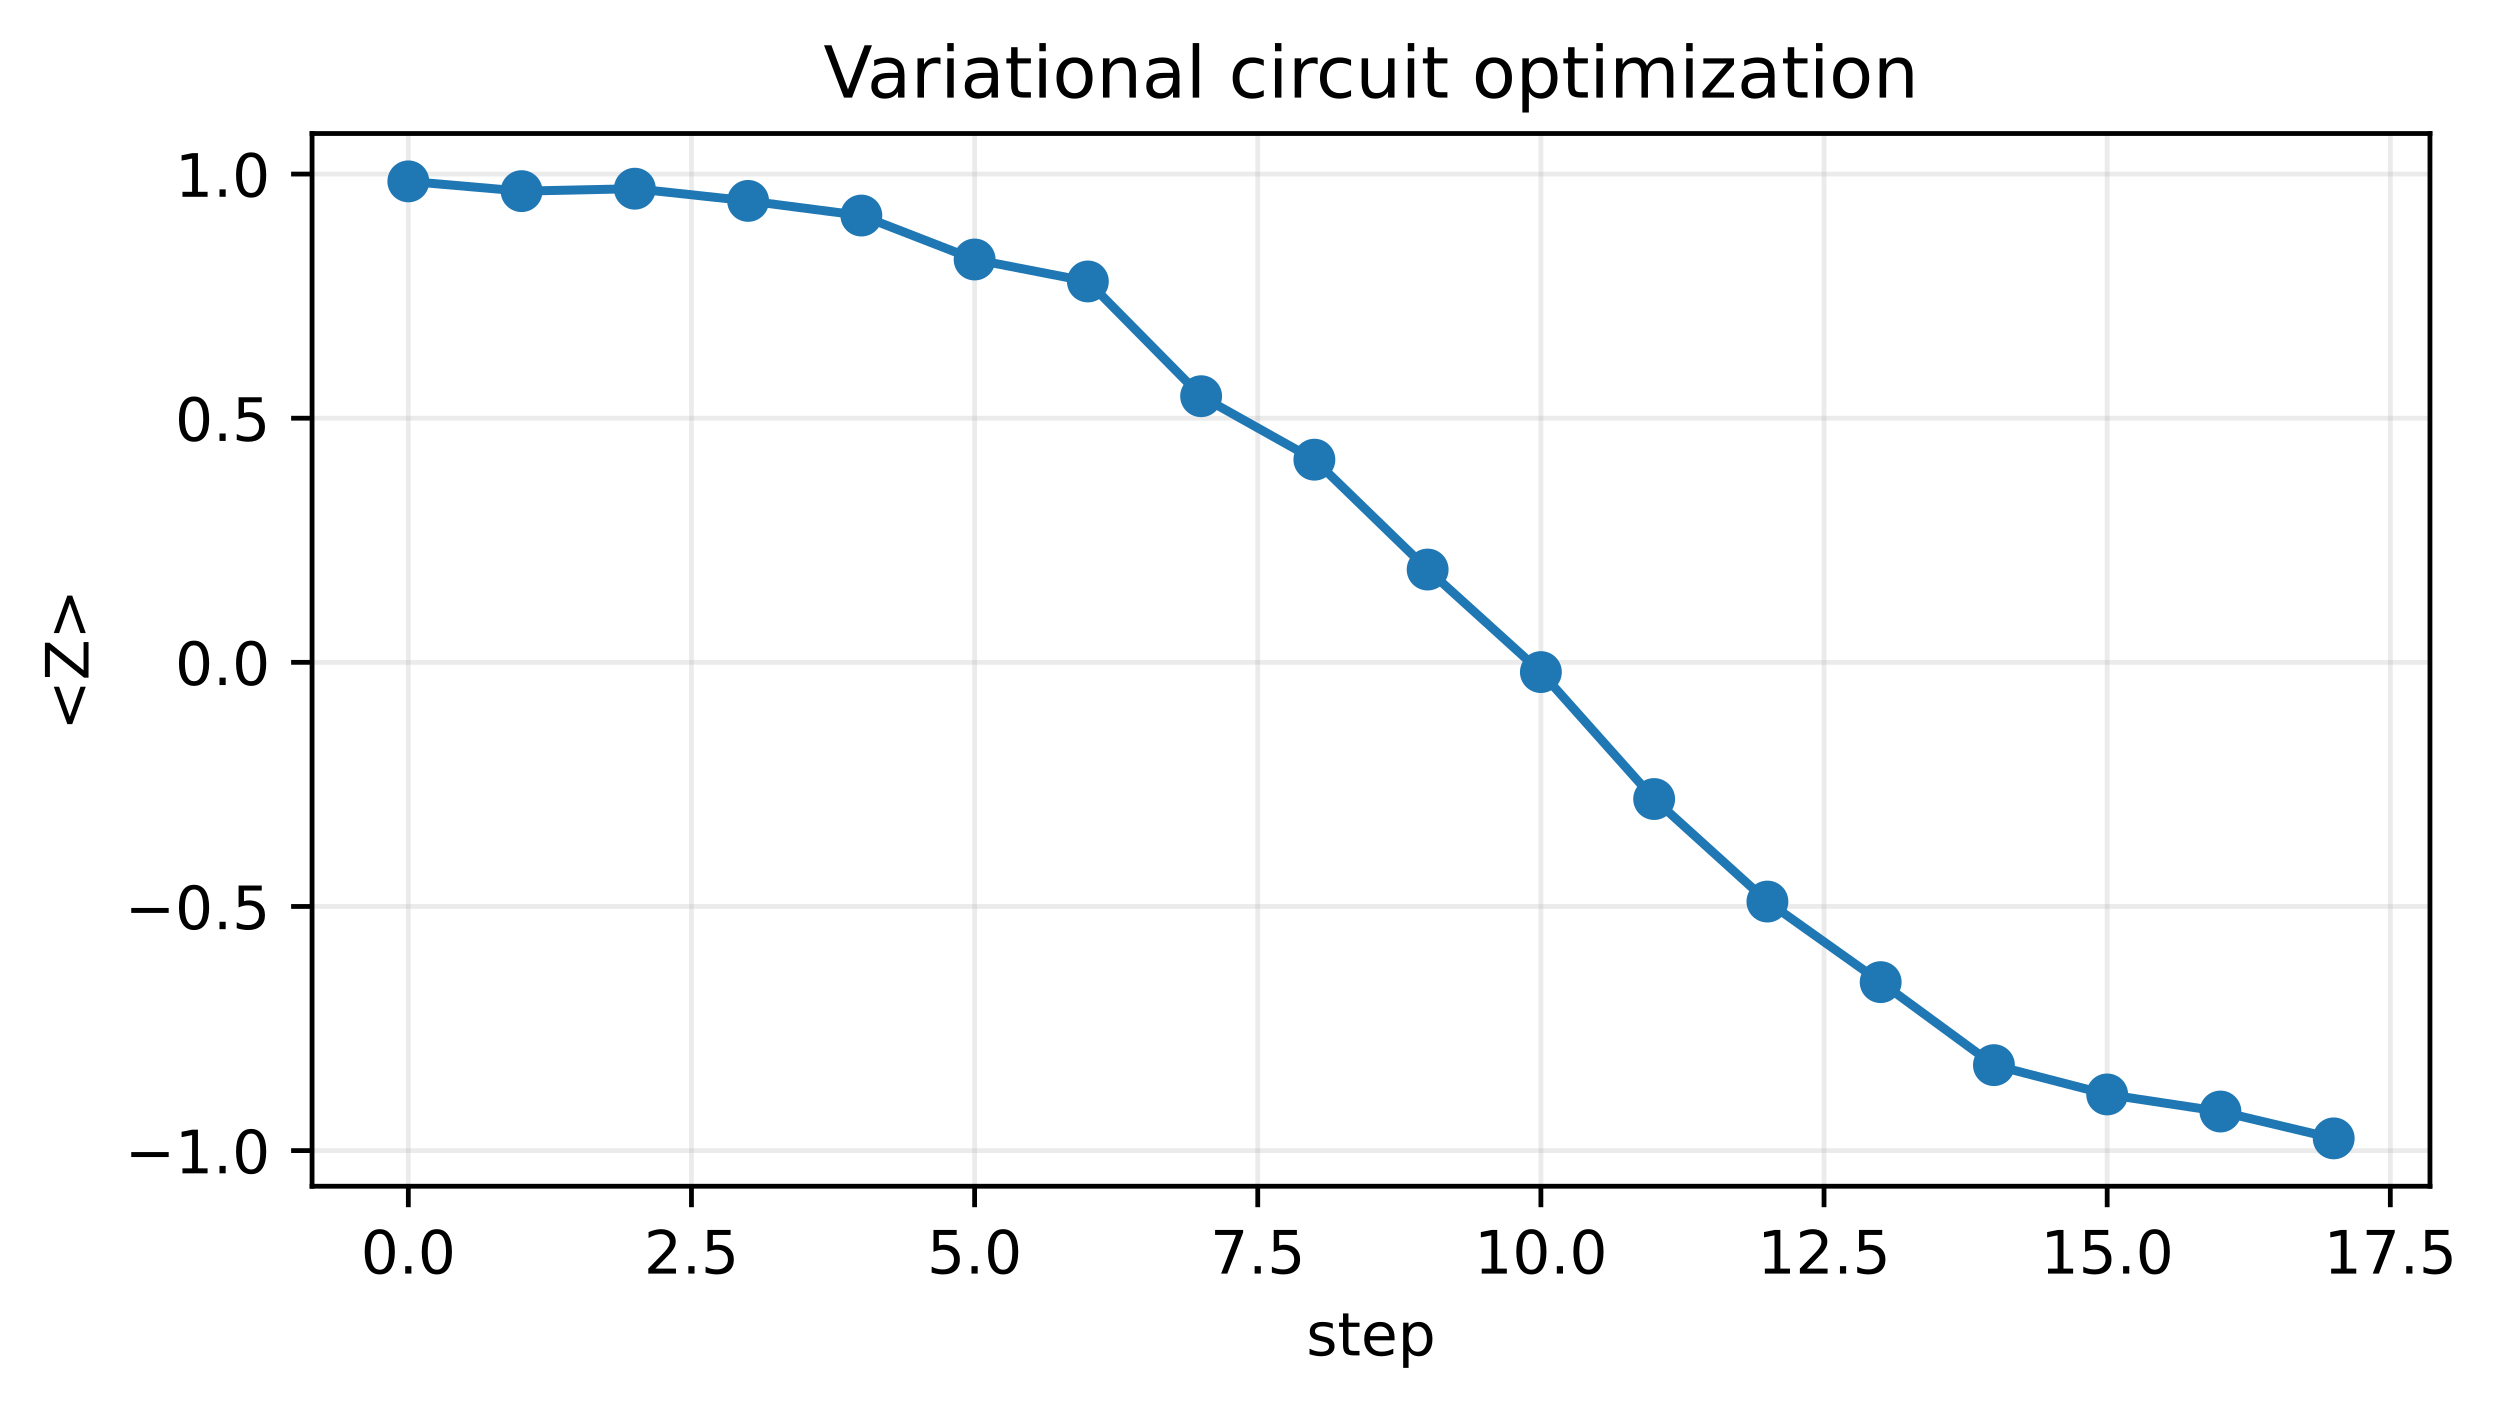
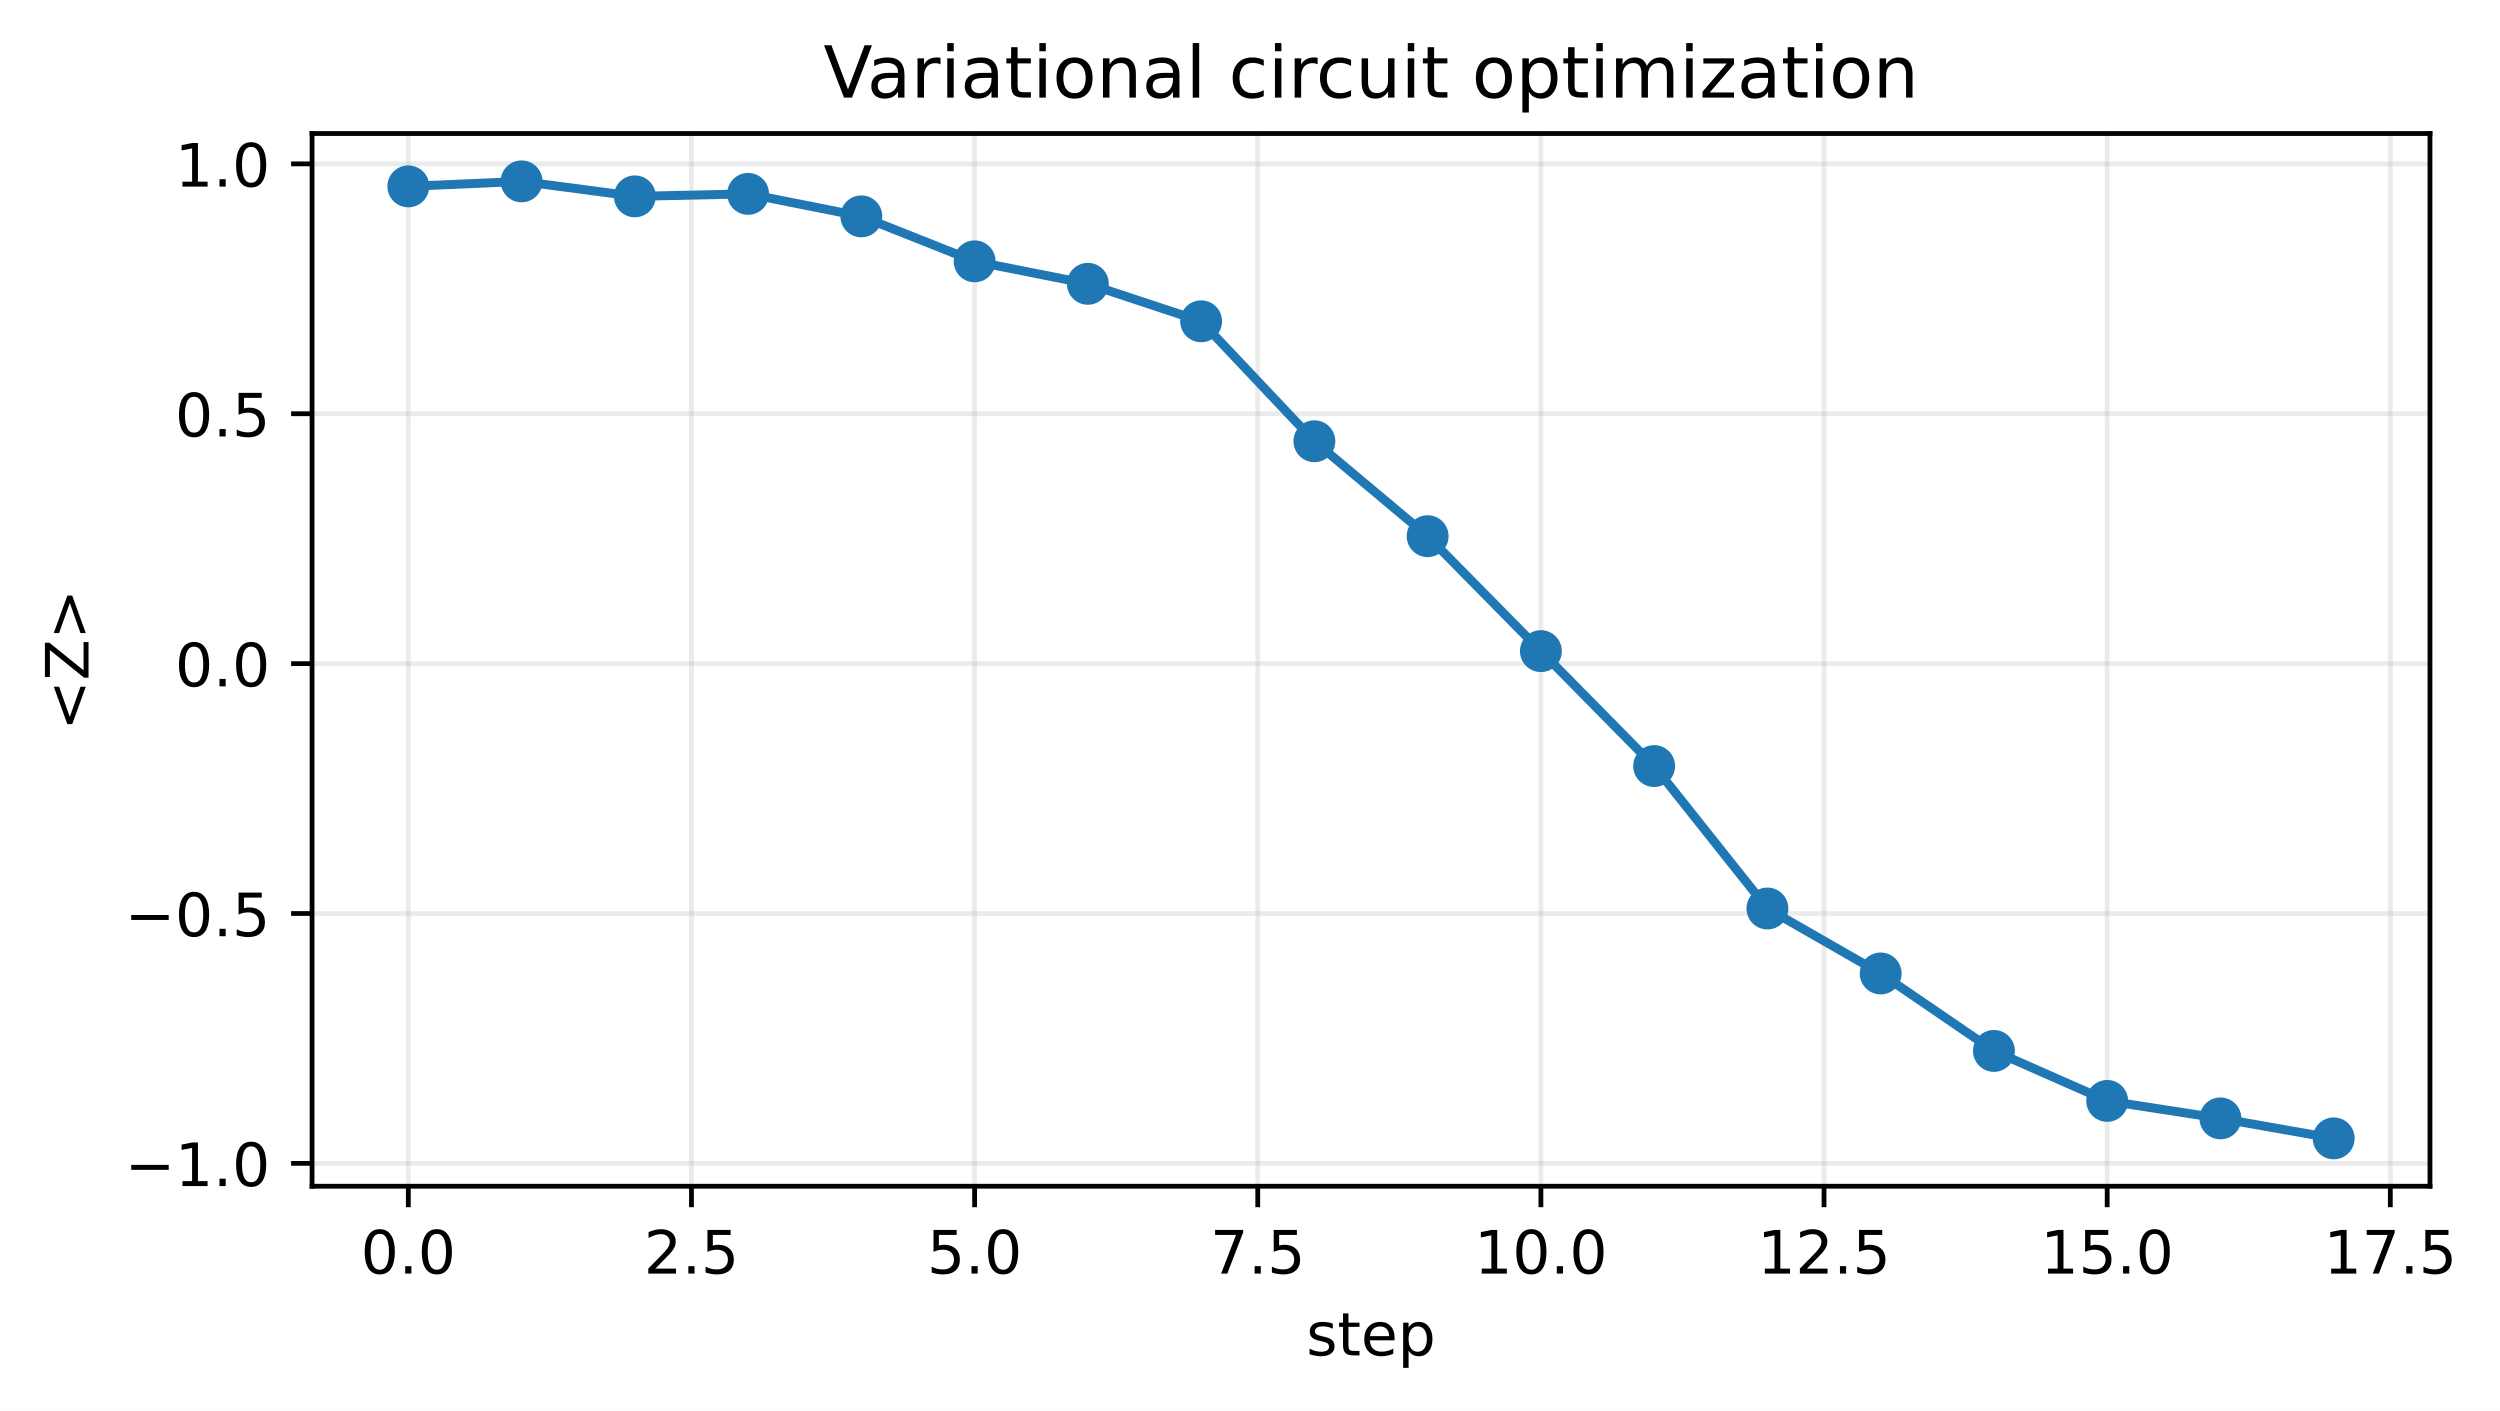
<svg xmlns="http://www.w3.org/2000/svg" xmlns:xlink="http://www.w3.org/1999/xlink" width="417.874pt" height="235.834pt" viewBox="0 0 417.874 235.834" version="1.1">
  <defs>
    <style type="text/css">*{stroke-linejoin: round; stroke-linecap: butt}</style>
  </defs>
  <g id="figure_1">
    <g id="patch_1">
      <path d="M 0 235.834  L 417.874 235.834  L 417.874 0  L 0 0  z " style="fill: #ffffff" />
    </g>
    <g id="axes_1">
      <g id="patch_2">
        <path d="M 52.161 198.278  L 406.167 198.278  L 406.167 22.318  L 52.161 22.318  z " style="fill: #ffffff" />
      </g>
      <g id="matplotlib.axis_1">
        <g id="xtick_1">
          <g id="line2d_1">
-             <path d="M 68.252 198.278  L 68.252 22.318  " clip-path="url(#pe0fb672bf2)" style="fill: none; stroke: #b0b0b0; stroke-opacity: 0.25; stroke-width: 0.8; stroke-linecap: square" />
+             <path d="M 68.252 198.278  L 68.252 22.318  " clip-path="url(#pea0db10904)" style="fill: none; stroke: #b0b0b0; stroke-opacity: 0.25; stroke-width: 0.8; stroke-linecap: square" />
          </g>
          <g id="line2d_2">
            <defs>
-               <path id="md05f18c66c" d="M 0 0  L 0 3.5  " style="stroke: #000000; stroke-width: 0.8" />
+               <path id="mef56e8b3b4" d="M 0 0  L 0 3.5  " style="stroke: #000000; stroke-width: 0.8" />
            </defs>
            <g>
-               <use xlink:href="#md05f18c66c" x="68.252" y="198.278" style="stroke: #000000; stroke-width: 0.8" />
+               <use xlink:href="#mef56e8b3b4" x="68.252" y="198.278" style="stroke: #000000; stroke-width: 0.8" />
            </g>
          </g>
          <g id="text_1">
            <g transform="translate(60.30057 212.8766) scale(0.1 -0.1)">
              <defs>
                <path id="DejaVuSans-30" d="M 2034 4250  Q 1547 4250 1301 3770  Q 1056 3291 1056 2328  Q 1056 1369 1301 889  Q 1547 409 2034 409  Q 2525 409 2770 889  Q 3016 1369 3016 2328  Q 3016 3291 2770 3770  Q 2525 4250 2034 4250  z M 2034 4750  Q 2819 4750 3233 4129  Q 3647 3509 3647 2328  Q 3647 1150 3233 529  Q 2819 -91 2034 -91  Q 1250 -91 836 529  Q 422 1150 422 2328  Q 422 3509 836 4129  Q 1250 4750 2034 4750  z " transform="scale(0.015625)" />
                <path id="DejaVuSans-2e" d="M 684 794  L 1344 794  L 1344 0  L 684 0  L 684 794  z " transform="scale(0.015625)" />
              </defs>
              <use xlink:href="#DejaVuSans-30" />
              <use xlink:href="#DejaVuSans-2e" transform="translate(63.62305 0)" />
              <use xlink:href="#DejaVuSans-30" transform="translate(95.41016 0)" />
            </g>
          </g>
        </g>
        <g id="xtick_2">
          <g id="line2d_3">
-             <path d="M 115.579 198.278  L 115.579 22.318  " clip-path="url(#pe0fb672bf2)" style="fill: none; stroke: #b0b0b0; stroke-opacity: 0.25; stroke-width: 0.8; stroke-linecap: square" />
+             <path d="M 115.579 198.278  L 115.579 22.318  " clip-path="url(#pea0db10904)" style="fill: none; stroke: #b0b0b0; stroke-opacity: 0.25; stroke-width: 0.8; stroke-linecap: square" />
          </g>
          <g id="line2d_4">
            <g>
-               <use xlink:href="#md05f18c66c" x="115.579" y="198.278" style="stroke: #000000; stroke-width: 0.8" />
+               <use xlink:href="#mef56e8b3b4" x="115.579" y="198.278" style="stroke: #000000; stroke-width: 0.8" />
            </g>
          </g>
          <g id="text_2">
            <g transform="translate(107.6276 212.8766) scale(0.1 -0.1)">
              <defs>
                <path id="DejaVuSans-32" d="M 1228 531  L 3431 531  L 3431 0  L 469 0  L 469 531  Q 828 903 1448 1529  Q 2069 2156 2228 2338  Q 2531 2678 2651 2914  Q 2772 3150 2772 3378  Q 2772 3750 2511 3984  Q 2250 4219 1831 4219  Q 1534 4219 1204 4116  Q 875 4013 500 3803  L 500 4441  Q 881 4594 1212 4672  Q 1544 4750 1819 4750  Q 2544 4750 2975 4387  Q 3406 4025 3406 3419  Q 3406 3131 3298 2873  Q 3191 2616 2906 2266  Q 2828 2175 2409 1742  Q 1991 1309 1228 531  z " transform="scale(0.015625)" />
                <path id="DejaVuSans-35" d="M 691 4666  L 3169 4666  L 3169 4134  L 1269 4134  L 1269 2991  Q 1406 3038 1543 3061  Q 1681 3084 1819 3084  Q 2600 3084 3056 2656  Q 3513 2228 3513 1497  Q 3513 744 3044 326  Q 2575 -91 1722 -91  Q 1428 -91 1123 -41  Q 819 9 494 109  L 494 744  Q 775 591 1075 516  Q 1375 441 1709 441  Q 2250 441 2565 725  Q 2881 1009 2881 1497  Q 2881 1984 2565 2268  Q 2250 2553 1709 2553  Q 1456 2553 1204 2497  Q 953 2441 691 2322  L 691 4666  z " transform="scale(0.015625)" />
              </defs>
              <use xlink:href="#DejaVuSans-32" />
              <use xlink:href="#DejaVuSans-2e" transform="translate(63.62305 0)" />
              <use xlink:href="#DejaVuSans-35" transform="translate(95.41016 0)" />
            </g>
          </g>
        </g>
        <g id="xtick_3">
          <g id="line2d_5">
-             <path d="M 162.906 198.278  L 162.906 22.318  " clip-path="url(#pe0fb672bf2)" style="fill: none; stroke: #b0b0b0; stroke-opacity: 0.25; stroke-width: 0.8; stroke-linecap: square" />
+             <path d="M 162.906 198.278  L 162.906 22.318  " clip-path="url(#pea0db10904)" style="fill: none; stroke: #b0b0b0; stroke-opacity: 0.25; stroke-width: 0.8; stroke-linecap: square" />
          </g>
          <g id="line2d_6">
            <g>
-               <use xlink:href="#md05f18c66c" x="162.906" y="198.278" style="stroke: #000000; stroke-width: 0.8" />
+               <use xlink:href="#mef56e8b3b4" x="162.906" y="198.278" style="stroke: #000000; stroke-width: 0.8" />
            </g>
          </g>
          <g id="text_3">
            <g transform="translate(154.9547 212.8766) scale(0.1 -0.1)">
              <use xlink:href="#DejaVuSans-35" />
              <use xlink:href="#DejaVuSans-2e" transform="translate(63.62305 0)" />
              <use xlink:href="#DejaVuSans-30" transform="translate(95.41016 0)" />
            </g>
          </g>
        </g>
        <g id="xtick_4">
          <g id="line2d_7">
-             <path d="M 210.233 198.278  L 210.233 22.318  " clip-path="url(#pe0fb672bf2)" style="fill: none; stroke: #b0b0b0; stroke-opacity: 0.25; stroke-width: 0.8; stroke-linecap: square" />
+             <path d="M 210.233 198.278  L 210.233 22.318  " clip-path="url(#pea0db10904)" style="fill: none; stroke: #b0b0b0; stroke-opacity: 0.25; stroke-width: 0.8; stroke-linecap: square" />
          </g>
          <g id="line2d_8">
            <g>
-               <use xlink:href="#md05f18c66c" x="210.233" y="198.278" style="stroke: #000000; stroke-width: 0.8" />
+               <use xlink:href="#mef56e8b3b4" x="210.233" y="198.278" style="stroke: #000000; stroke-width: 0.8" />
            </g>
          </g>
          <g id="text_4">
            <g transform="translate(202.2817 212.8766) scale(0.1 -0.1)">
              <defs>
                <path id="DejaVuSans-37" d="M 525 4666  L 3525 4666  L 3525 4397  L 1831 0  L 1172 0  L 2766 4134  L 525 4134  L 525 4666  z " transform="scale(0.015625)" />
              </defs>
              <use xlink:href="#DejaVuSans-37" />
              <use xlink:href="#DejaVuSans-2e" transform="translate(63.62305 0)" />
              <use xlink:href="#DejaVuSans-35" transform="translate(95.41016 0)" />
            </g>
          </g>
        </g>
        <g id="xtick_5">
          <g id="line2d_9">
-             <path d="M 257.56 198.278  L 257.56 22.318  " clip-path="url(#pe0fb672bf2)" style="fill: none; stroke: #b0b0b0; stroke-opacity: 0.25; stroke-width: 0.8; stroke-linecap: square" />
+             <path d="M 257.56 198.278  L 257.56 22.318  " clip-path="url(#pea0db10904)" style="fill: none; stroke: #b0b0b0; stroke-opacity: 0.25; stroke-width: 0.8; stroke-linecap: square" />
          </g>
          <g id="line2d_10">
            <g>
-               <use xlink:href="#md05f18c66c" x="257.56" y="198.278" style="stroke: #000000; stroke-width: 0.8" />
+               <use xlink:href="#mef56e8b3b4" x="257.56" y="198.278" style="stroke: #000000; stroke-width: 0.8" />
            </g>
          </g>
          <g id="text_5">
            <g transform="translate(246.4275 212.8766) scale(0.1 -0.1)">
              <defs>
                <path id="DejaVuSans-31" d="M 794 531  L 1825 531  L 1825 4091  L 703 3866  L 703 4441  L 1819 4666  L 2450 4666  L 2450 531  L 3481 531  L 3481 0  L 794 0  L 794 531  z " transform="scale(0.015625)" />
              </defs>
              <use xlink:href="#DejaVuSans-31" />
              <use xlink:href="#DejaVuSans-30" transform="translate(63.62305 0)" />
              <use xlink:href="#DejaVuSans-2e" transform="translate(127.2461 0)" />
              <use xlink:href="#DejaVuSans-30" transform="translate(159.0332 0)" />
            </g>
          </g>
        </g>
        <g id="xtick_6">
          <g id="line2d_11">
-             <path d="M 304.887 198.278  L 304.887 22.318  " clip-path="url(#pe0fb672bf2)" style="fill: none; stroke: #b0b0b0; stroke-opacity: 0.25; stroke-width: 0.8; stroke-linecap: square" />
+             <path d="M 304.887 198.278  L 304.887 22.318  " clip-path="url(#pea0db10904)" style="fill: none; stroke: #b0b0b0; stroke-opacity: 0.25; stroke-width: 0.8; stroke-linecap: square" />
          </g>
          <g id="line2d_12">
            <g>
-               <use xlink:href="#md05f18c66c" x="304.887" y="198.278" style="stroke: #000000; stroke-width: 0.8" />
+               <use xlink:href="#mef56e8b3b4" x="304.887" y="198.278" style="stroke: #000000; stroke-width: 0.8" />
            </g>
          </g>
          <g id="text_6">
            <g transform="translate(293.7546 212.8766) scale(0.1 -0.1)">
              <use xlink:href="#DejaVuSans-31" />
              <use xlink:href="#DejaVuSans-32" transform="translate(63.62305 0)" />
              <use xlink:href="#DejaVuSans-2e" transform="translate(127.2461 0)" />
              <use xlink:href="#DejaVuSans-35" transform="translate(159.0332 0)" />
            </g>
          </g>
        </g>
        <g id="xtick_7">
          <g id="line2d_13">
-             <path d="M 352.214 198.278  L 352.214 22.318  " clip-path="url(#pe0fb672bf2)" style="fill: none; stroke: #b0b0b0; stroke-opacity: 0.25; stroke-width: 0.8; stroke-linecap: square" />
+             <path d="M 352.214 198.278  L 352.214 22.318  " clip-path="url(#pea0db10904)" style="fill: none; stroke: #b0b0b0; stroke-opacity: 0.25; stroke-width: 0.8; stroke-linecap: square" />
          </g>
          <g id="line2d_14">
            <g>
-               <use xlink:href="#md05f18c66c" x="352.214" y="198.278" style="stroke: #000000; stroke-width: 0.8" />
+               <use xlink:href="#mef56e8b3b4" x="352.214" y="198.278" style="stroke: #000000; stroke-width: 0.8" />
            </g>
          </g>
          <g id="text_7">
            <g transform="translate(341.0816 212.8766) scale(0.1 -0.1)">
              <use xlink:href="#DejaVuSans-31" />
              <use xlink:href="#DejaVuSans-35" transform="translate(63.62305 0)" />
              <use xlink:href="#DejaVuSans-2e" transform="translate(127.2461 0)" />
              <use xlink:href="#DejaVuSans-30" transform="translate(159.0332 0)" />
            </g>
          </g>
        </g>
        <g id="xtick_8">
          <g id="line2d_15">
-             <path d="M 399.541 198.278  L 399.541 22.318  " clip-path="url(#pe0fb672bf2)" style="fill: none; stroke: #b0b0b0; stroke-opacity: 0.25; stroke-width: 0.8; stroke-linecap: square" />
+             <path d="M 399.541 198.278  L 399.541 22.318  " clip-path="url(#pea0db10904)" style="fill: none; stroke: #b0b0b0; stroke-opacity: 0.25; stroke-width: 0.8; stroke-linecap: square" />
          </g>
          <g id="line2d_16">
            <g>
-               <use xlink:href="#md05f18c66c" x="399.541" y="198.278" style="stroke: #000000; stroke-width: 0.8" />
+               <use xlink:href="#mef56e8b3b4" x="399.541" y="198.278" style="stroke: #000000; stroke-width: 0.8" />
            </g>
          </g>
          <g id="text_8">
            <g transform="translate(388.4086 212.8766) scale(0.1 -0.1)">
              <use xlink:href="#DejaVuSans-31" />
              <use xlink:href="#DejaVuSans-37" transform="translate(63.62305 0)" />
              <use xlink:href="#DejaVuSans-2e" transform="translate(127.2461 0)" />
              <use xlink:href="#DejaVuSans-35" transform="translate(159.0332 0)" />
            </g>
          </g>
        </g>
        <g id="text_9">
          <g transform="translate(218.3485 226.5547) scale(0.1 -0.1)">
            <defs>
              <path id="DejaVuSans-73" d="M 2834 3397  L 2834 2853  Q 2591 2978 2328 3040  Q 2066 3103 1784 3103  Q 1356 3103 1142 2972  Q 928 2841 928 2578  Q 928 2378 1081 2264  Q 1234 2150 1697 2047  L 1894 2003  Q 2506 1872 2764 1633  Q 3022 1394 3022 966  Q 3022 478 2636 193  Q 2250 -91 1575 -91  Q 1294 -91 989 -36  Q 684 19 347 128  L 347 722  Q 666 556 975 473  Q 1284 391 1588 391  Q 1994 391 2212 530  Q 2431 669 2431 922  Q 2431 1156 2273 1281  Q 2116 1406 1581 1522  L 1381 1569  Q 847 1681 609 1914  Q 372 2147 372 2553  Q 372 3047 722 3315  Q 1072 3584 1716 3584  Q 2034 3584 2315 3537  Q 2597 3491 2834 3397  z " transform="scale(0.015625)" />
              <path id="DejaVuSans-74" d="M 1172 4494  L 1172 3500  L 2356 3500  L 2356 3053  L 1172 3053  L 1172 1153  Q 1172 725 1289 603  Q 1406 481 1766 481  L 2356 481  L 2356 0  L 1766 0  Q 1100 0 847 248  Q 594 497 594 1153  L 594 3053  L 172 3053  L 172 3500  L 594 3500  L 594 4494  L 1172 4494  z " transform="scale(0.015625)" />
              <path id="DejaVuSans-65" d="M 3597 1894  L 3597 1613  L 953 1613  Q 991 1019 1311 708  Q 1631 397 2203 397  Q 2534 397 2845 478  Q 3156 559 3463 722  L 3463 178  Q 3153 47 2828 -22  Q 2503 -91 2169 -91  Q 1331 -91 842 396  Q 353 884 353 1716  Q 353 2575 817 3079  Q 1281 3584 2069 3584  Q 2775 3584 3186 3129  Q 3597 2675 3597 1894  z M 3022 2063  Q 3016 2534 2758 2815  Q 2500 3097 2075 3097  Q 1594 3097 1305 2825  Q 1016 2553 972 2059  L 3022 2063  z " transform="scale(0.015625)" />
              <path id="DejaVuSans-70" d="M 1159 525  L 1159 -1331  L 581 -1331  L 581 3500  L 1159 3500  L 1159 2969  Q 1341 3281 1617 3432  Q 1894 3584 2278 3584  Q 2916 3584 3314 3078  Q 3713 2572 3713 1747  Q 3713 922 3314 415  Q 2916 -91 2278 -91  Q 1894 -91 1617 61  Q 1341 213 1159 525  z M 3116 1747  Q 3116 2381 2855 2742  Q 2594 3103 2138 3103  Q 1681 3103 1420 2742  Q 1159 2381 1159 1747  Q 1159 1113 1420 752  Q 1681 391 2138 391  Q 2594 391 2855 752  Q 3116 1113 3116 1747  z " transform="scale(0.015625)" />
            </defs>
            <use xlink:href="#DejaVuSans-73" />
            <use xlink:href="#DejaVuSans-74" transform="translate(52.09961 0)" />
            <use xlink:href="#DejaVuSans-65" transform="translate(91.30859 0)" />
            <use xlink:href="#DejaVuSans-70" transform="translate(152.832 0)" />
          </g>
        </g>
      </g>
      <g id="matplotlib.axis_2">
        <g id="ytick_1">
          <g id="line2d_17">
-             <path d="M 52.161 192.32  L 406.167 192.32  " clip-path="url(#pe0fb672bf2)" style="fill: none; stroke: #b0b0b0; stroke-opacity: 0.25; stroke-width: 0.8; stroke-linecap: square" />
+             <path d="M 52.161 194.457  L 406.167 194.457  " clip-path="url(#pea0db10904)" style="fill: none; stroke: #b0b0b0; stroke-opacity: 0.25; stroke-width: 0.8; stroke-linecap: square" />
          </g>
          <g id="line2d_18">
            <defs>
-               <path id="m18977b9593" d="M 0 0  L -3.5 0  " style="stroke: #000000; stroke-width: 0.8" />
+               <path id="m97331eaec1" d="M 0 0  L -3.5 0  " style="stroke: #000000; stroke-width: 0.8" />
            </defs>
            <g>
-               <use xlink:href="#m18977b9593" x="52.161" y="192.32" style="stroke: #000000; stroke-width: 0.8" />
+               <use xlink:href="#m97331eaec1" x="52.161" y="194.457" style="stroke: #000000; stroke-width: 0.8" />
            </g>
          </g>
          <g id="text_10">
-             <g transform="translate(20.87813 196.1195) scale(0.1 -0.1)">
+             <g transform="translate(20.87813 198.2558) scale(0.1 -0.1)">
              <defs>
                <path id="DejaVuSans-2212" d="M 678 2272  L 4684 2272  L 4684 1741  L 678 1741  L 678 2272  z " transform="scale(0.015625)" />
              </defs>
              <use xlink:href="#DejaVuSans-2212" />
              <use xlink:href="#DejaVuSans-31" transform="translate(83.78906 0)" />
              <use xlink:href="#DejaVuSans-2e" transform="translate(147.4121 0)" />
              <use xlink:href="#DejaVuSans-30" transform="translate(179.1992 0)" />
            </g>
          </g>
        </g>
        <g id="ytick_2">
          <g id="line2d_19">
-             <path d="M 52.161 151.513  L 406.167 151.513  " clip-path="url(#pe0fb672bf2)" style="fill: none; stroke: #b0b0b0; stroke-opacity: 0.25; stroke-width: 0.8; stroke-linecap: square" />
+             <path d="M 52.161 152.691  L 406.167 152.691  " clip-path="url(#pea0db10904)" style="fill: none; stroke: #b0b0b0; stroke-opacity: 0.25; stroke-width: 0.8; stroke-linecap: square" />
          </g>
          <g id="line2d_20">
            <g>
-               <use xlink:href="#m18977b9593" x="52.161" y="151.513" style="stroke: #000000; stroke-width: 0.8" />
+               <use xlink:href="#m97331eaec1" x="52.161" y="152.691" style="stroke: #000000; stroke-width: 0.8" />
            </g>
          </g>
          <g id="text_11">
-             <g transform="translate(20.87813 155.3125) scale(0.1 -0.1)">
+             <g transform="translate(20.87813 156.4898) scale(0.1 -0.1)">
              <use xlink:href="#DejaVuSans-2212" />
              <use xlink:href="#DejaVuSans-30" transform="translate(83.78906 0)" />
              <use xlink:href="#DejaVuSans-2e" transform="translate(147.4121 0)" />
              <use xlink:href="#DejaVuSans-35" transform="translate(179.1992 0)" />
            </g>
          </g>
        </g>
        <g id="ytick_3">
          <g id="line2d_21">
-             <path d="M 52.161 110.706  L 406.167 110.706  " clip-path="url(#pe0fb672bf2)" style="fill: none; stroke: #b0b0b0; stroke-opacity: 0.25; stroke-width: 0.8; stroke-linecap: square" />
+             <path d="M 52.161 110.925  L 406.167 110.925  " clip-path="url(#pea0db10904)" style="fill: none; stroke: #b0b0b0; stroke-opacity: 0.25; stroke-width: 0.8; stroke-linecap: square" />
          </g>
          <g id="line2d_22">
            <g>
-               <use xlink:href="#m18977b9593" x="52.161" y="110.706" style="stroke: #000000; stroke-width: 0.8" />
+               <use xlink:href="#m97331eaec1" x="52.161" y="110.925" style="stroke: #000000; stroke-width: 0.8" />
            </g>
          </g>
          <g id="text_12">
-             <g transform="translate(29.25781 114.5054) scale(0.1 -0.1)">
+             <g transform="translate(29.25781 114.7238) scale(0.1 -0.1)">
              <use xlink:href="#DejaVuSans-30" />
              <use xlink:href="#DejaVuSans-2e" transform="translate(63.62305 0)" />
              <use xlink:href="#DejaVuSans-30" transform="translate(95.41016 0)" />
            </g>
          </g>
        </g>
        <g id="ytick_4">
          <g id="line2d_23">
-             <path d="M 52.161 69.899  L 406.167 69.899  " clip-path="url(#pe0fb672bf2)" style="fill: none; stroke: #b0b0b0; stroke-opacity: 0.25; stroke-width: 0.8; stroke-linecap: square" />
+             <path d="M 52.161 69.159  L 406.167 69.159  " clip-path="url(#pea0db10904)" style="fill: none; stroke: #b0b0b0; stroke-opacity: 0.25; stroke-width: 0.8; stroke-linecap: square" />
          </g>
          <g id="line2d_24">
            <g>
-               <use xlink:href="#m18977b9593" x="52.161" y="69.899" style="stroke: #000000; stroke-width: 0.8" />
+               <use xlink:href="#m97331eaec1" x="52.161" y="69.159" style="stroke: #000000; stroke-width: 0.8" />
            </g>
          </g>
          <g id="text_13">
-             <g transform="translate(29.25781 73.69836) scale(0.1 -0.1)">
+             <g transform="translate(29.25781 72.95787) scale(0.1 -0.1)">
              <use xlink:href="#DejaVuSans-30" />
              <use xlink:href="#DejaVuSans-2e" transform="translate(63.62305 0)" />
              <use xlink:href="#DejaVuSans-35" transform="translate(95.41016 0)" />
            </g>
          </g>
        </g>
        <g id="ytick_5">
          <g id="line2d_25">
-             <path d="M 52.161 29.092  L 406.167 29.092  " clip-path="url(#pe0fb672bf2)" style="fill: none; stroke: #b0b0b0; stroke-opacity: 0.25; stroke-width: 0.8; stroke-linecap: square" />
+             <path d="M 52.161 27.393  L 406.167 27.393  " clip-path="url(#pea0db10904)" style="fill: none; stroke: #b0b0b0; stroke-opacity: 0.25; stroke-width: 0.8; stroke-linecap: square" />
          </g>
          <g id="line2d_26">
            <g>
-               <use xlink:href="#m18977b9593" x="52.161" y="29.092" style="stroke: #000000; stroke-width: 0.8" />
+               <use xlink:href="#m97331eaec1" x="52.161" y="27.393" style="stroke: #000000; stroke-width: 0.8" />
            </g>
          </g>
          <g id="text_14">
-             <g transform="translate(29.25781 32.89131) scale(0.1 -0.1)">
+             <g transform="translate(29.25781 31.19191) scale(0.1 -0.1)">
              <use xlink:href="#DejaVuSans-31" />
              <use xlink:href="#DejaVuSans-2e" transform="translate(63.62305 0)" />
              <use xlink:href="#DejaVuSans-30" transform="translate(95.41016 0)" />
            </g>
          </g>
        </g>
        <g id="text_15">
          <g transform="translate(14.79844 122.1028) rotate(-90) scale(0.1 -0.1)">
            <defs>
              <path id="DejaVuSans-3c" d="M 4684 3150  L 1459 2003  L 4684 863  L 4684 294  L 678 1747  L 678 2266  L 4684 3719  L 4684 3150  z " transform="scale(0.015625)" />
              <path id="DejaVuSans-5a" d="M 359 4666  L 4025 4666  L 4025 4184  L 1075 531  L 4097 531  L 4097 0  L 288 0  L 288 481  L 3238 4134  L 359 4134  L 359 4666  z " transform="scale(0.015625)" />
              <path id="DejaVuSans-3e" d="M 678 3150  L 678 3719  L 4684 2266  L 4684 1747  L 678 294  L 678 863  L 3897 2003  L 678 3150  z " transform="scale(0.015625)" />
            </defs>
            <use xlink:href="#DejaVuSans-3c" />
            <use xlink:href="#DejaVuSans-5a" transform="translate(83.78906 0)" />
            <use xlink:href="#DejaVuSans-3e" transform="translate(152.2949 0)" />
          </g>
        </g>
      </g>
      <g id="line2d_27">
-         <path d="M 68.252 30.316  L 87.183 31.949  L 106.114 31.541  L 125.045 33.581  L 143.975 36.029  L 162.906 43.375  L 181.837 47.047  L 200.768 66.227  L 219.699 76.836  L 238.63 95.2  L 257.56 112.338  L 276.491 133.558  L 295.422 150.697  L 314.353 164.163  L 333.284 178.038  L 352.214 182.935  L 371.145 185.791  L 390.076 190.28  " clip-path="url(#pe0fb672bf2)" style="fill: none; stroke: #1f77b4; stroke-width: 1.5; stroke-linecap: square" />
+         <path d="M 68.252 31.152  L 87.183 30.316  L 106.114 32.822  L 125.045 32.405  L 143.975 36.164  L 162.906 43.681  L 181.837 47.44  L 200.768 53.705  L 219.699 73.753  L 238.63 89.624  L 257.56 108.836  L 276.491 128.049  L 295.422 151.855  L 314.353 162.714  L 333.284 175.662  L 352.214 184.015  L 371.145 186.939  L 390.076 190.28  " clip-path="url(#pea0db10904)" style="fill: none; stroke: #1f77b4; stroke-width: 1.5; stroke-linecap: square" />
        <defs>
-           <path id="mb89917bc95" d="M 0 3  C 0.796 3 1.559 2.684 2.121 2.121  C 2.684 1.559 3 0.796 3 0  C 3 -0.796 2.684 -1.559 2.121 -2.121  C 1.559 -2.684 0.796 -3 0 -3  C -0.796 -3 -1.559 -2.684 -2.121 -2.121  C -2.684 -1.559 -3 -0.796 -3 0  C -3 0.796 -2.684 1.559 -2.121 2.121  C -1.559 2.684 -0.796 3 0 3  z " style="stroke: #1f77b4" />
+           <path id="m775a4fc0b6" d="M 0 3  C 0.796 3 1.559 2.684 2.121 2.121  C 2.684 1.559 3 0.796 3 0  C 3 -0.796 2.684 -1.559 2.121 -2.121  C 1.559 -2.684 0.796 -3 0 -3  C -0.796 -3 -1.559 -2.684 -2.121 -2.121  C -2.684 -1.559 -3 -0.796 -3 0  C -3 0.796 -2.684 1.559 -2.121 2.121  C -1.559 2.684 -0.796 3 0 3  z " style="stroke: #1f77b4" />
        </defs>
-         <g clip-path="url(#pe0fb672bf2)">
-           <use xlink:href="#mb89917bc95" x="68.252" y="30.316" style="fill: #1f77b4; stroke: #1f77b4" />
-           <use xlink:href="#mb89917bc95" x="87.183" y="31.949" style="fill: #1f77b4; stroke: #1f77b4" />
-           <use xlink:href="#mb89917bc95" x="106.114" y="31.541" style="fill: #1f77b4; stroke: #1f77b4" />
-           <use xlink:href="#mb89917bc95" x="125.045" y="33.581" style="fill: #1f77b4; stroke: #1f77b4" />
-           <use xlink:href="#mb89917bc95" x="143.975" y="36.029" style="fill: #1f77b4; stroke: #1f77b4" />
-           <use xlink:href="#mb89917bc95" x="162.906" y="43.375" style="fill: #1f77b4; stroke: #1f77b4" />
-           <use xlink:href="#mb89917bc95" x="181.837" y="47.047" style="fill: #1f77b4; stroke: #1f77b4" />
-           <use xlink:href="#mb89917bc95" x="200.768" y="66.227" style="fill: #1f77b4; stroke: #1f77b4" />
-           <use xlink:href="#mb89917bc95" x="219.699" y="76.836" style="fill: #1f77b4; stroke: #1f77b4" />
-           <use xlink:href="#mb89917bc95" x="238.63" y="95.2" style="fill: #1f77b4; stroke: #1f77b4" />
-           <use xlink:href="#mb89917bc95" x="257.56" y="112.338" style="fill: #1f77b4; stroke: #1f77b4" />
-           <use xlink:href="#mb89917bc95" x="276.491" y="133.558" style="fill: #1f77b4; stroke: #1f77b4" />
-           <use xlink:href="#mb89917bc95" x="295.422" y="150.697" style="fill: #1f77b4; stroke: #1f77b4" />
-           <use xlink:href="#mb89917bc95" x="314.353" y="164.163" style="fill: #1f77b4; stroke: #1f77b4" />
-           <use xlink:href="#mb89917bc95" x="333.284" y="178.038" style="fill: #1f77b4; stroke: #1f77b4" />
-           <use xlink:href="#mb89917bc95" x="352.214" y="182.935" style="fill: #1f77b4; stroke: #1f77b4" />
-           <use xlink:href="#mb89917bc95" x="371.145" y="185.791" style="fill: #1f77b4; stroke: #1f77b4" />
-           <use xlink:href="#mb89917bc95" x="390.076" y="190.28" style="fill: #1f77b4; stroke: #1f77b4" />
+         <g clip-path="url(#pea0db10904)">
+           <use xlink:href="#m775a4fc0b6" x="68.252" y="31.152" style="fill: #1f77b4; stroke: #1f77b4" />
+           <use xlink:href="#m775a4fc0b6" x="87.183" y="30.316" style="fill: #1f77b4; stroke: #1f77b4" />
+           <use xlink:href="#m775a4fc0b6" x="106.114" y="32.822" style="fill: #1f77b4; stroke: #1f77b4" />
+           <use xlink:href="#m775a4fc0b6" x="125.045" y="32.405" style="fill: #1f77b4; stroke: #1f77b4" />
+           <use xlink:href="#m775a4fc0b6" x="143.975" y="36.164" style="fill: #1f77b4; stroke: #1f77b4" />
+           <use xlink:href="#m775a4fc0b6" x="162.906" y="43.681" style="fill: #1f77b4; stroke: #1f77b4" />
+           <use xlink:href="#m775a4fc0b6" x="181.837" y="47.44" style="fill: #1f77b4; stroke: #1f77b4" />
+           <use xlink:href="#m775a4fc0b6" x="200.768" y="53.705" style="fill: #1f77b4; stroke: #1f77b4" />
+           <use xlink:href="#m775a4fc0b6" x="219.699" y="73.753" style="fill: #1f77b4; stroke: #1f77b4" />
+           <use xlink:href="#m775a4fc0b6" x="238.63" y="89.624" style="fill: #1f77b4; stroke: #1f77b4" />
+           <use xlink:href="#m775a4fc0b6" x="257.56" y="108.836" style="fill: #1f77b4; stroke: #1f77b4" />
+           <use xlink:href="#m775a4fc0b6" x="276.491" y="128.049" style="fill: #1f77b4; stroke: #1f77b4" />
+           <use xlink:href="#m775a4fc0b6" x="295.422" y="151.855" style="fill: #1f77b4; stroke: #1f77b4" />
+           <use xlink:href="#m775a4fc0b6" x="314.353" y="162.714" style="fill: #1f77b4; stroke: #1f77b4" />
+           <use xlink:href="#m775a4fc0b6" x="333.284" y="175.662" style="fill: #1f77b4; stroke: #1f77b4" />
+           <use xlink:href="#m775a4fc0b6" x="352.214" y="184.015" style="fill: #1f77b4; stroke: #1f77b4" />
+           <use xlink:href="#m775a4fc0b6" x="371.145" y="186.939" style="fill: #1f77b4; stroke: #1f77b4" />
+           <use xlink:href="#m775a4fc0b6" x="390.076" y="190.28" style="fill: #1f77b4; stroke: #1f77b4" />
        </g>
      </g>
      <g id="patch_3">
        <path d="M 52.161 198.278  L 52.161 22.318  " style="fill: none; stroke: #000000; stroke-width: 0.8; stroke-linejoin: miter; stroke-linecap: square" />
      </g>
      <g id="patch_4">
        <path d="M 406.167 198.278  L 406.167 22.318  " style="fill: none; stroke: #000000; stroke-width: 0.8; stroke-linejoin: miter; stroke-linecap: square" />
      </g>
      <g id="patch_5">
        <path d="M 52.161 198.278  L 406.167 198.278  " style="fill: none; stroke: #000000; stroke-width: 0.8; stroke-linejoin: miter; stroke-linecap: square" />
      </g>
      <g id="patch_6">
        <path d="M 52.161 22.318  L 406.167 22.318  " style="fill: none; stroke: #000000; stroke-width: 0.8; stroke-linejoin: miter; stroke-linecap: square" />
      </g>
      <g id="text_16">
        <g transform="translate(137.6397 16.31812) scale(0.12 -0.12)">
          <defs>
            <path id="DejaVuSans-56" d="M 1831 0  L 50 4666  L 709 4666  L 2188 738  L 3669 4666  L 4325 4666  L 2547 0  L 1831 0  z " transform="scale(0.015625)" />
            <path id="DejaVuSans-61" d="M 2194 1759  Q 1497 1759 1228 1600  Q 959 1441 959 1056  Q 959 750 1161 570  Q 1363 391 1709 391  Q 2188 391 2477 730  Q 2766 1069 2766 1631  L 2766 1759  L 2194 1759  z M 3341 1997  L 3341 0  L 2766 0  L 2766 531  Q 2569 213 2275 61  Q 1981 -91 1556 -91  Q 1019 -91 701 211  Q 384 513 384 1019  Q 384 1609 779 1909  Q 1175 2209 1959 2209  L 2766 2209  L 2766 2266  Q 2766 2663 2505 2880  Q 2244 3097 1772 3097  Q 1472 3097 1187 3025  Q 903 2953 641 2809  L 641 3341  Q 956 3463 1253 3523  Q 1550 3584 1831 3584  Q 2591 3584 2966 3190  Q 3341 2797 3341 1997  z " transform="scale(0.015625)" />
            <path id="DejaVuSans-72" d="M 2631 2963  Q 2534 3019 2420 3045  Q 2306 3072 2169 3072  Q 1681 3072 1420 2755  Q 1159 2438 1159 1844  L 1159 0  L 581 0  L 581 3500  L 1159 3500  L 1159 2956  Q 1341 3275 1631 3429  Q 1922 3584 2338 3584  Q 2397 3584 2469 3576  Q 2541 3569 2628 3553  L 2631 2963  z " transform="scale(0.015625)" />
            <path id="DejaVuSans-69" d="M 603 3500  L 1178 3500  L 1178 0  L 603 0  L 603 3500  z M 603 4863  L 1178 4863  L 1178 4134  L 603 4134  L 603 4863  z " transform="scale(0.015625)" />
            <path id="DejaVuSans-6f" d="M 1959 3097  Q 1497 3097 1228 2736  Q 959 2375 959 1747  Q 959 1119 1226 758  Q 1494 397 1959 397  Q 2419 397 2687 759  Q 2956 1122 2956 1747  Q 2956 2369 2687 2733  Q 2419 3097 1959 3097  z M 1959 3584  Q 2709 3584 3137 3096  Q 3566 2609 3566 1747  Q 3566 888 3137 398  Q 2709 -91 1959 -91  Q 1206 -91 779 398  Q 353 888 353 1747  Q 353 2609 779 3096  Q 1206 3584 1959 3584  z " transform="scale(0.015625)" />
            <path id="DejaVuSans-6e" d="M 3513 2113  L 3513 0  L 2938 0  L 2938 2094  Q 2938 2591 2744 2837  Q 2550 3084 2163 3084  Q 1697 3084 1428 2787  Q 1159 2491 1159 1978  L 1159 0  L 581 0  L 581 3500  L 1159 3500  L 1159 2956  Q 1366 3272 1645 3428  Q 1925 3584 2291 3584  Q 2894 3584 3203 3211  Q 3513 2838 3513 2113  z " transform="scale(0.015625)" />
            <path id="DejaVuSans-6c" d="M 603 4863  L 1178 4863  L 1178 0  L 603 0  L 603 4863  z " transform="scale(0.015625)" />
            <path id="DejaVuSans-20" transform="scale(0.015625)" />
            <path id="DejaVuSans-63" d="M 3122 3366  L 3122 2828  Q 2878 2963 2633 3030  Q 2388 3097 2138 3097  Q 1578 3097 1268 2742  Q 959 2388 959 1747  Q 959 1106 1268 751  Q 1578 397 2138 397  Q 2388 397 2633 464  Q 2878 531 3122 666  L 3122 134  Q 2881 22 2623 -34  Q 2366 -91 2075 -91  Q 1284 -91 818 406  Q 353 903 353 1747  Q 353 2603 823 3093  Q 1294 3584 2113 3584  Q 2378 3584 2631 3529  Q 2884 3475 3122 3366  z " transform="scale(0.015625)" />
            <path id="DejaVuSans-75" d="M 544 1381  L 544 3500  L 1119 3500  L 1119 1403  Q 1119 906 1312 657  Q 1506 409 1894 409  Q 2359 409 2629 706  Q 2900 1003 2900 1516  L 2900 3500  L 3475 3500  L 3475 0  L 2900 0  L 2900 538  Q 2691 219 2414 64  Q 2138 -91 1772 -91  Q 1169 -91 856 284  Q 544 659 544 1381  z M 1991 3584  L 1991 3584  z " transform="scale(0.015625)" />
            <path id="DejaVuSans-6d" d="M 3328 2828  Q 3544 3216 3844 3400  Q 4144 3584 4550 3584  Q 5097 3584 5394 3201  Q 5691 2819 5691 2113  L 5691 0  L 5113 0  L 5113 2094  Q 5113 2597 4934 2840  Q 4756 3084 4391 3084  Q 3944 3084 3684 2787  Q 3425 2491 3425 1978  L 3425 0  L 2847 0  L 2847 2094  Q 2847 2600 2669 2842  Q 2491 3084 2119 3084  Q 1678 3084 1418 2786  Q 1159 2488 1159 1978  L 1159 0  L 581 0  L 581 3500  L 1159 3500  L 1159 2956  Q 1356 3278 1631 3431  Q 1906 3584 2284 3584  Q 2666 3584 2933 3390  Q 3200 3197 3328 2828  z " transform="scale(0.015625)" />
            <path id="DejaVuSans-7a" d="M 353 3500  L 3084 3500  L 3084 2975  L 922 459  L 3084 459  L 3084 0  L 275 0  L 275 525  L 2438 3041  L 353 3041  L 353 3500  z " transform="scale(0.015625)" />
          </defs>
          <use xlink:href="#DejaVuSans-56" />
          <use xlink:href="#DejaVuSans-61" transform="translate(60.6582 0)" />
          <use xlink:href="#DejaVuSans-72" transform="translate(121.9375 0)" />
          <use xlink:href="#DejaVuSans-69" transform="translate(163.0508 0)" />
          <use xlink:href="#DejaVuSans-61" transform="translate(190.834 0)" />
          <use xlink:href="#DejaVuSans-74" transform="translate(252.1133 0)" />
          <use xlink:href="#DejaVuSans-69" transform="translate(291.3223 0)" />
          <use xlink:href="#DejaVuSans-6f" transform="translate(319.1055 0)" />
          <use xlink:href="#DejaVuSans-6e" transform="translate(380.2871 0)" />
          <use xlink:href="#DejaVuSans-61" transform="translate(443.666 0)" />
          <use xlink:href="#DejaVuSans-6c" transform="translate(504.9453 0)" />
          <use xlink:href="#DejaVuSans-20" transform="translate(532.7285 0)" />
          <use xlink:href="#DejaVuSans-63" transform="translate(564.5156 0)" />
          <use xlink:href="#DejaVuSans-69" transform="translate(619.4961 0)" />
          <use xlink:href="#DejaVuSans-72" transform="translate(647.2793 0)" />
          <use xlink:href="#DejaVuSans-63" transform="translate(686.1426 0)" />
          <use xlink:href="#DejaVuSans-75" transform="translate(741.123 0)" />
          <use xlink:href="#DejaVuSans-69" transform="translate(804.502 0)" />
          <use xlink:href="#DejaVuSans-74" transform="translate(832.2852 0)" />
          <use xlink:href="#DejaVuSans-20" transform="translate(871.4941 0)" />
          <use xlink:href="#DejaVuSans-6f" transform="translate(903.2812 0)" />
          <use xlink:href="#DejaVuSans-70" transform="translate(964.4629 0)" />
          <use xlink:href="#DejaVuSans-74" transform="translate(1027.939 0)" />
          <use xlink:href="#DejaVuSans-69" transform="translate(1067.148 0)" />
          <use xlink:href="#DejaVuSans-6d" transform="translate(1094.932 0)" />
          <use xlink:href="#DejaVuSans-69" transform="translate(1192.344 0)" />
          <use xlink:href="#DejaVuSans-7a" transform="translate(1220.127 0)" />
          <use xlink:href="#DejaVuSans-61" transform="translate(1272.617 0)" />
          <use xlink:href="#DejaVuSans-74" transform="translate(1333.896 0)" />
          <use xlink:href="#DejaVuSans-69" transform="translate(1373.105 0)" />
          <use xlink:href="#DejaVuSans-6f" transform="translate(1400.889 0)" />
          <use xlink:href="#DejaVuSans-6e" transform="translate(1462.07 0)" />
        </g>
      </g>
    </g>
  </g>
  <defs>
-     <clipPath id="pe0fb672bf2">
+     <clipPath id="pea0db10904">
      <rect x="52.161" y="22.318" width="354.006" height="175.96" />
    </clipPath>
  </defs>
</svg>
